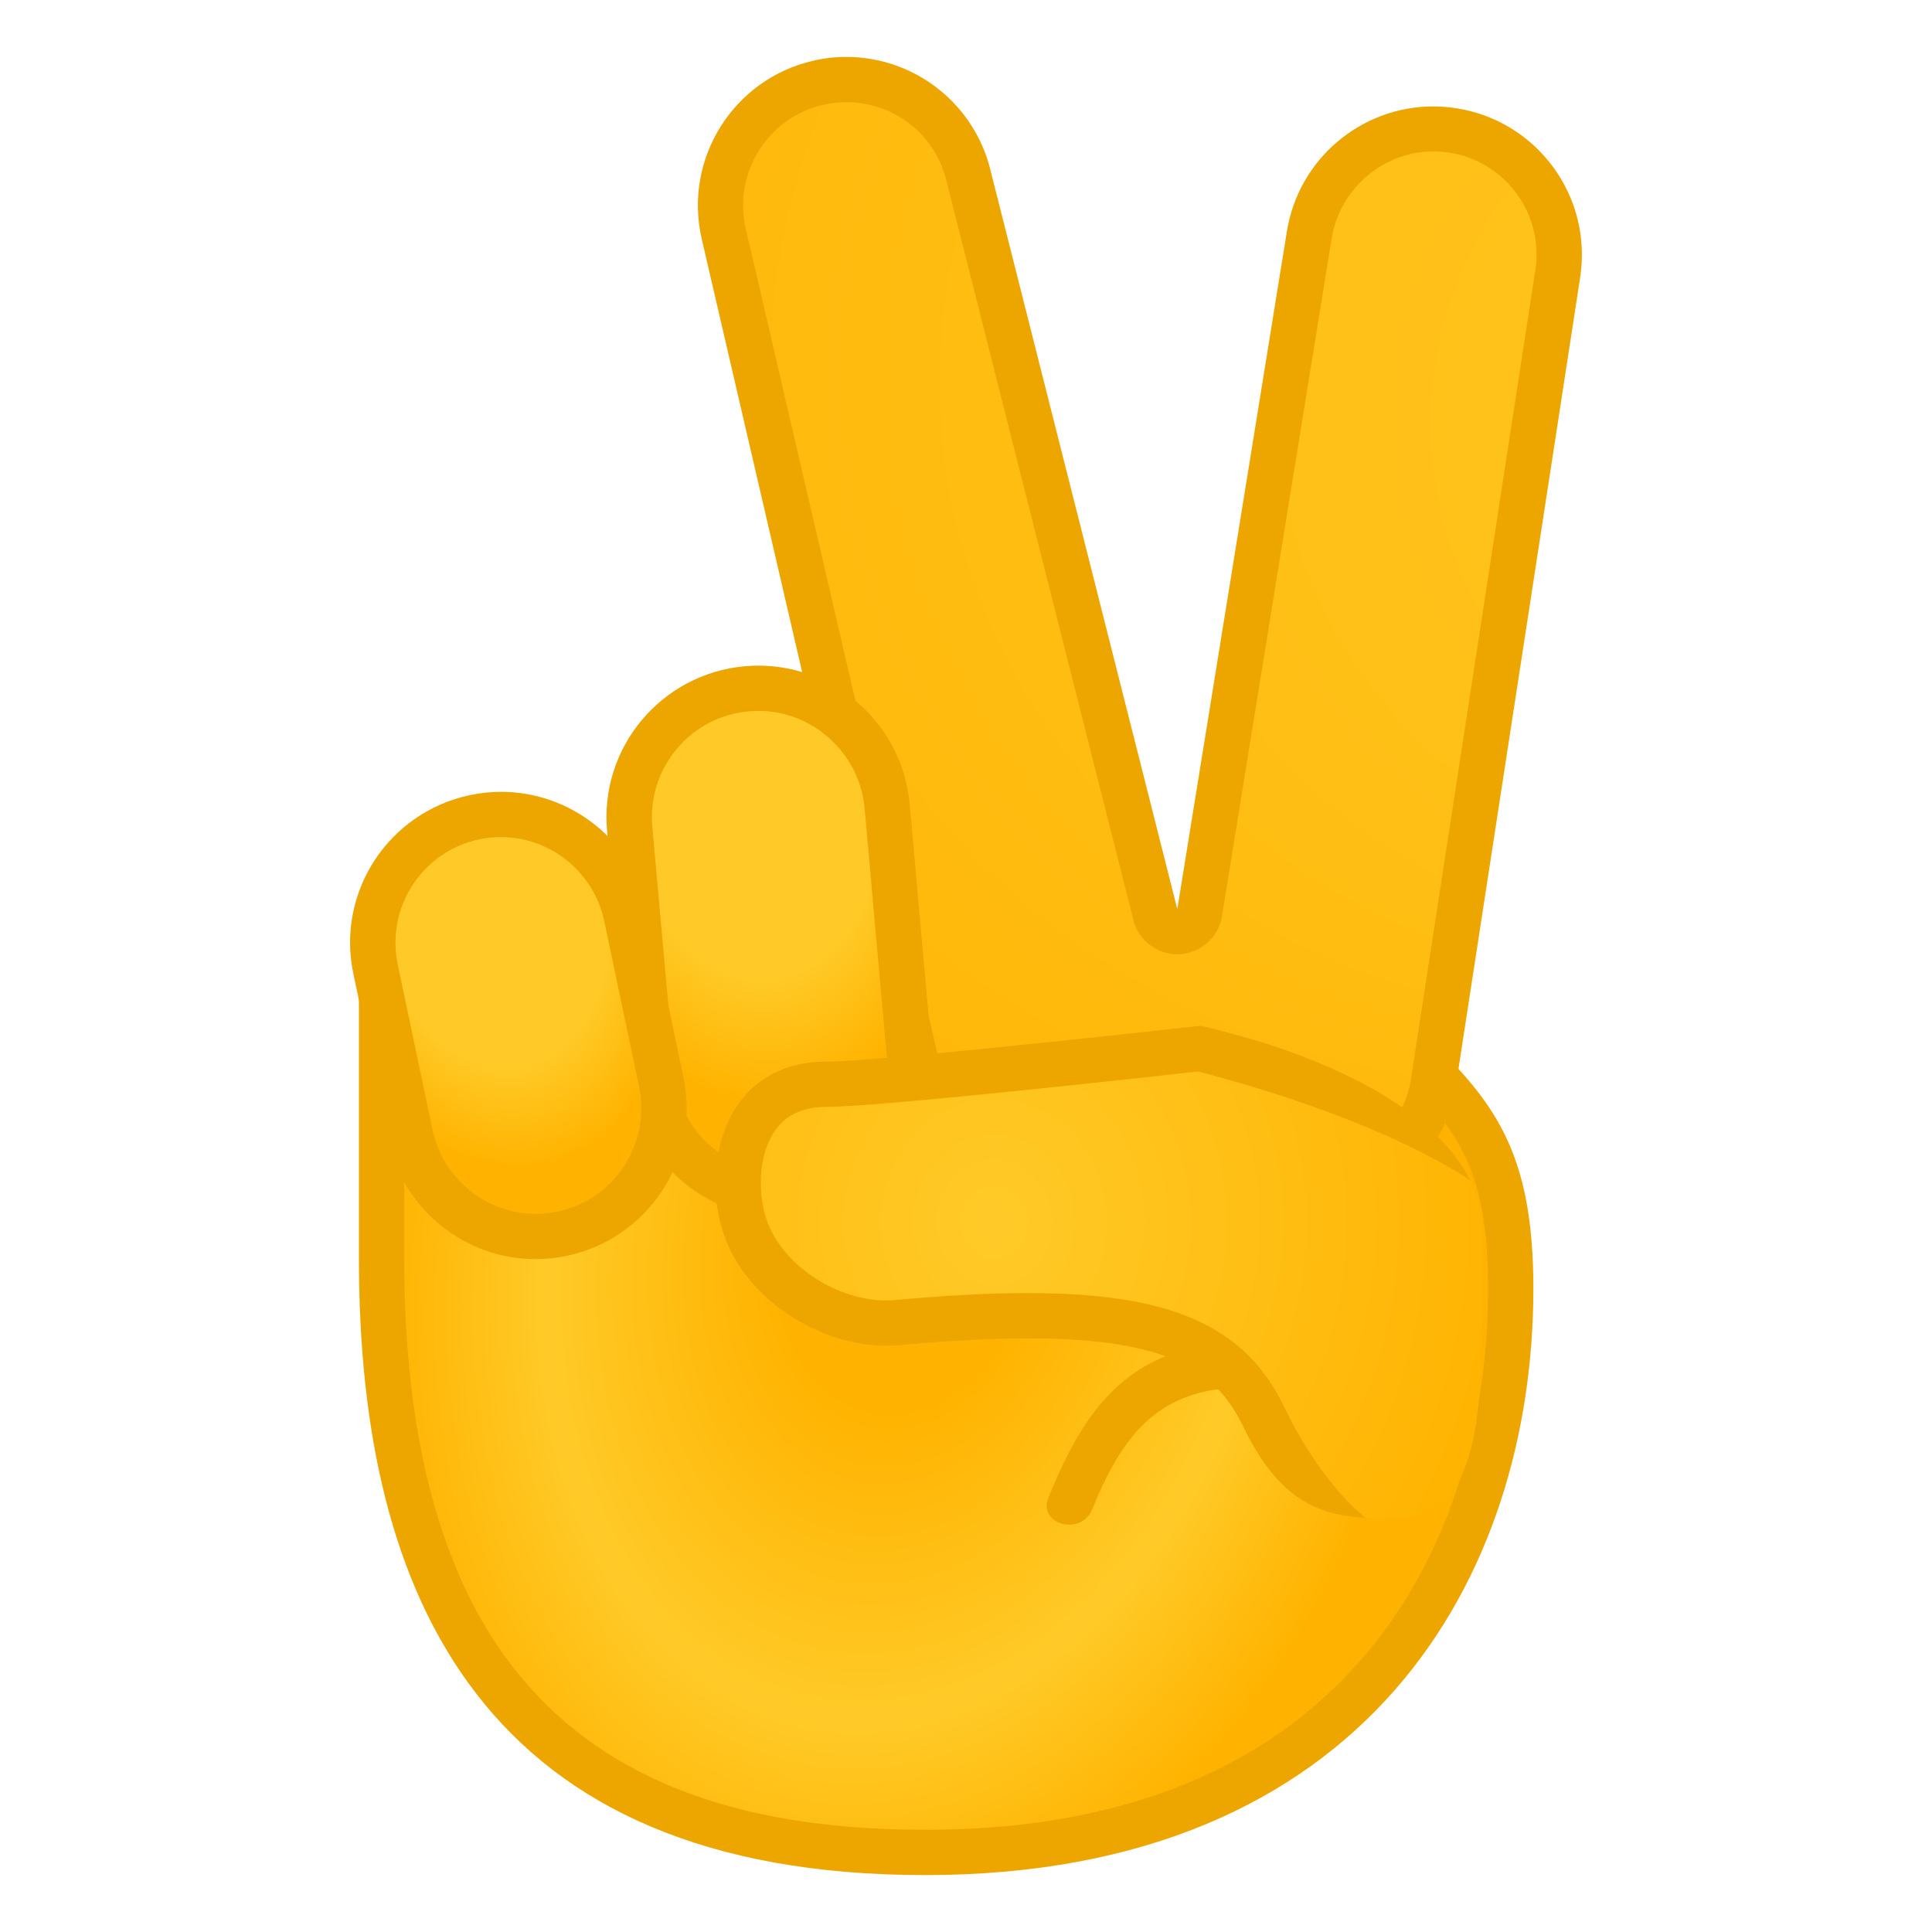
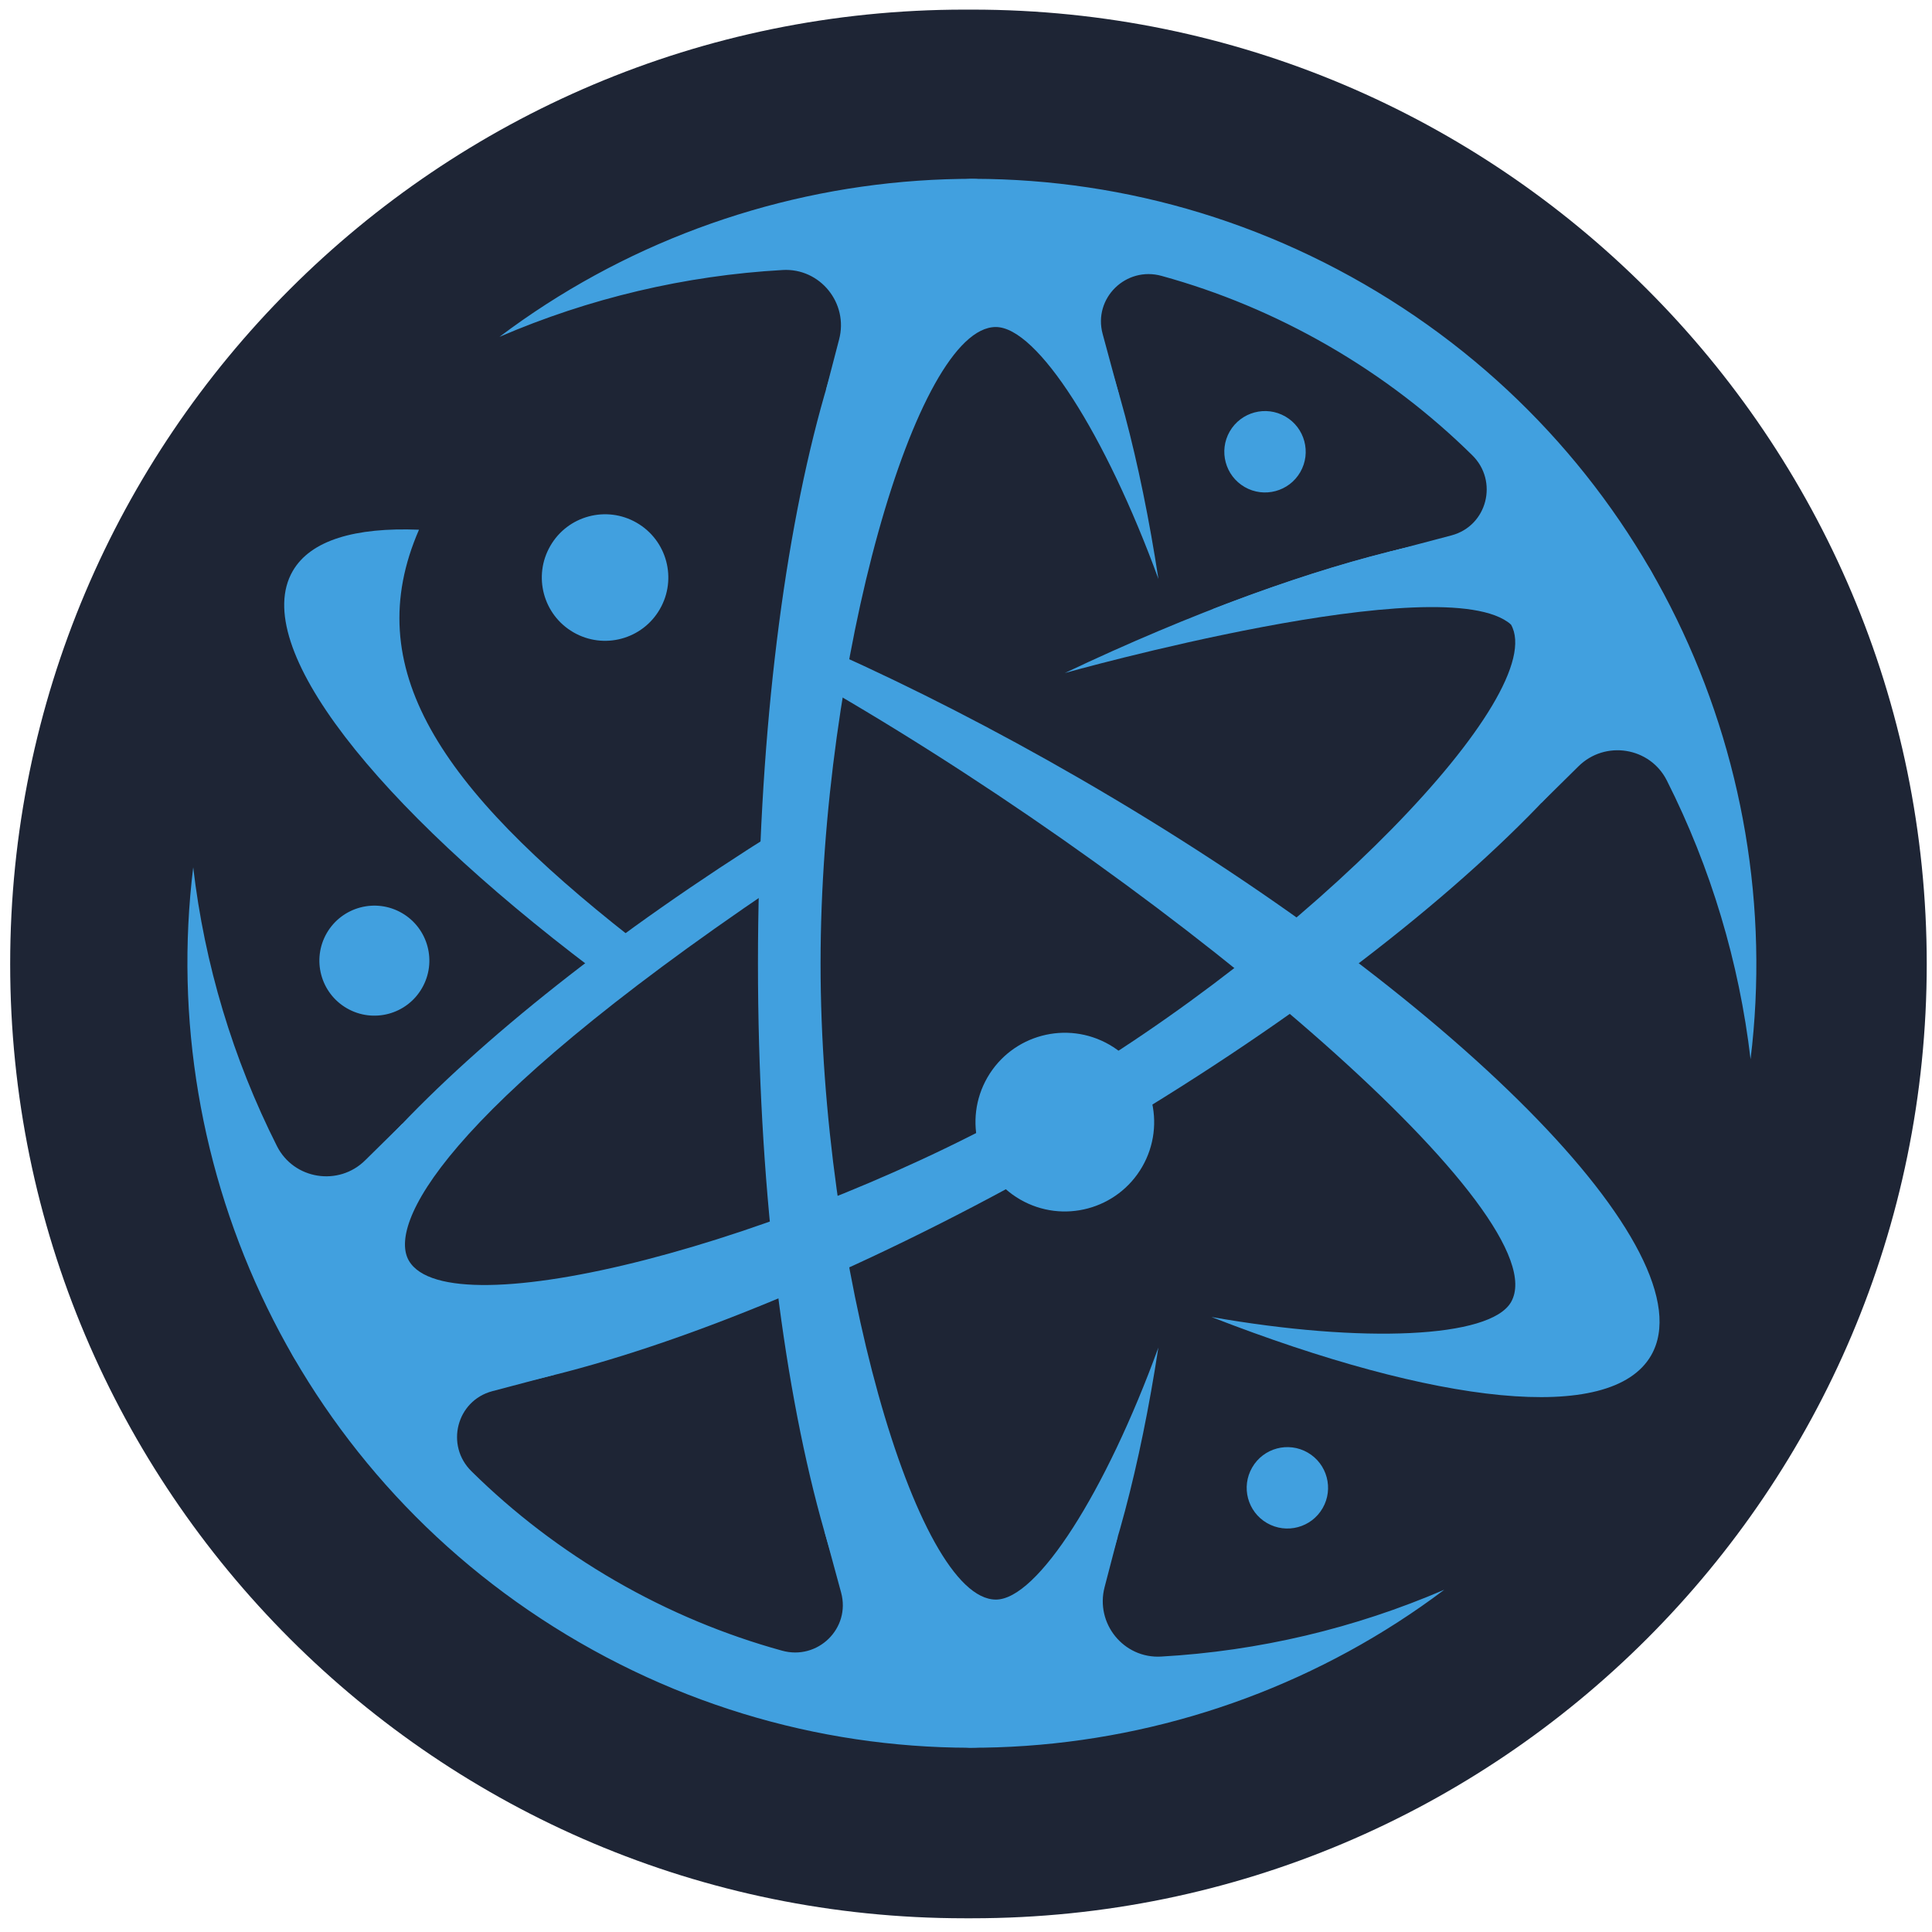
- <svg xmlns="http://www.w3.org/2000/svg" xmlns:xlink="http://www.w3.org/1999/xlink" width="800px" height="800px" viewBox="0 0 128 128" aria-hidden="true" role="img" class="iconify iconify--noto" preserveAspectRatio="xMidYMid meet">
-   <radialGradient id="IconifyId17ecdb2904d178eab21356" cx="20.035" cy="81.51" r="35.58" gradientTransform="matrix(.9391 .2342 -.3058 1.3142 66.323 -30.301)" gradientUnits="userSpaceOnUse">
-     <stop stop-color="#FFB300" offset=".249">
- 
- </stop>
-     <stop stop-color="#FFCA28" offset=".683">
- 
- </stop>
-     <stop stop-color="#FFB300" offset="1">
- 
- </stop>
-   </radialGradient>
-   <path d="M61.29 122.73c-24.23 0-36.01-12.86-36.01-39.31V61.14c0-.76.05-1.25.11-1.55c.7.44 1.95 1.56 2.91 2.42c3.31 2.96 7.84 7.02 13.07 7.02h.11c.18-.01 18.49-1.38 33.41-1.38c15.2 0 17.85 1.41 18.3 1.84c4.41 4.21 6.9 7.03 6.9 15.89c0 18.05-10.19 37.35-38.8 37.35z" fill="url(#IconifyId17ecdb2904d178eab21356)">
- 
- </path>
-   <path d="M26.78 62.67c.18.16.35.31.51.46c3.49 3.13 8.26 7.41 14.07 7.41c.08 0 .15 0 .23-.01c.18-.01 18.43-1.38 33.3-1.38c14.1 0 16.93 1.25 17.33 1.48c4.19 4.01 6.37 6.52 6.37 14.74c0 9.67-3 18.42-8.45 24.63c-6.54 7.45-16.24 11.23-28.85 11.23c-12.76 0-21.7-3.54-27.34-10.82c-4.76-6.15-7.17-15.22-7.17-26.98V62.67M25 57.9c-.79 0-1.22.9-1.22 3.24v22.28c0 22.44 8.29 40.81 37.51 40.81s40.3-19.71 40.3-38.86c0-9.2-2.66-12.47-7.36-16.97c-1.8-1.72-9.95-2.25-19.34-2.25c-15.16 0-33.53 1.39-33.53 1.39c-7.41-.01-13.78-9.64-16.36-9.64z" fill="#EDA600">
- 
- </path>
-   <radialGradient id="IconifyId17ecdb2904d178eab21357" cx="75.915" cy="20.049" r="71.484" fx="88.617" fy="-50.297" gradientTransform="matrix(0 1 -1.0519 0 97.004 -55.866)" gradientUnits="userSpaceOnUse">
-     <stop stop-color="#FFCA28" offset="0">
- 
- </stop>
-     <stop stop-color="#FFB300" offset="1">
- 
- </stop>
-   </radialGradient>
-   <path d="M87 78.81c-1 0-.98-.03-1.41-.1c-3.25-.5-5.97-2.88-6.84-6.06c-.16-.59-.69-1.02-1.29-1.09c-.06-.01-.14-.01-.21-.01c-.53 0-1.04.28-1.31.75a8.265 8.265 0 0 1-5.34 3.98c-.62.14-1.26.22-1.89.22c-3.89 0-7.23-2.65-8.11-6.45L47.95 15.49c-1.04-4.48 1.76-8.96 6.23-10c.62-.14 1.26-.22 1.89-.22c3.89 0 7.23 2.65 8.11 6.45l12.36 49.01c.17.67.78 1.27 1.46 1.27h.07c.71 0 1.3-.69 1.42-1.4l7.25-44.91c.62-4.04 4.16-7.11 8.23-7.11c.42 0 .86.02 1.28.08c4.54.7 7.67 4.95 6.97 9.49l-8.11 53.59c-.64 4.03-4.11 7.07-8.11 7.07z" fill="url(#IconifyId17ecdb2904d178eab21357)">
- 
- </path>
-   <path d="M56.08 6.77c3.19 0 5.92 2.18 6.65 5.29c0 .02.01.04.01.06l12.35 48.84A2.994 2.994 0 0 0 78 63.22h.13c1.42-.06 2.6-1.11 2.83-2.52l7.26-44.87c.51-3.3 3.41-5.8 6.74-5.8c.35 0 .7.03 1.05.08c3.72.57 6.29 4.07 5.71 7.79l-8.24 53.59c-.51 3.3-3.41 5.8-6.74 5.8a6.819 6.819 0 0 1-6.6-5.05a2.998 2.998 0 0 0-2.51-2.19c-.13-.02-.26-.02-.38-.02c-1.06 0-2.06.57-2.6 1.51c-.96 1.67-2.51 2.83-4.37 3.26c-.51.12-1.03.18-1.55.18c-3.19 0-5.92-2.18-6.65-5.29L49.41 15.15c-.85-3.67 1.44-7.35 5.11-8.2c.52-.12 1.04-.18 1.56-.18m0-3c-.74 0-1.48.08-2.23.26c-5.29 1.23-8.58 6.51-7.36 11.8l12.65 54.55c1.05 4.54 5.1 7.61 9.57 7.61c.74 0 1.48-.08 2.23-.26c2.77-.64 4.99-2.4 6.3-4.69c.99 3.64 4.03 6.54 7.99 7.15c.51.08 1.01.12 1.51.12c4.77 0 8.96-3.48 9.71-8.34l8.24-53.59c.83-5.37-2.86-10.39-8.22-11.21c-.51-.08-1.01-.12-1.51-.12c-4.77 0-8.96 3.48-9.71 8.34L78 60.23L65.65 11.39a9.842 9.842 0 0 0-9.57-7.62z" fill="#EDA600">
- 
- </path>
-   <radialGradient id="IconifyId17ecdb2904d178eab21358" cx="-242.96" cy="-47.686" r="21.476" gradientTransform="matrix(.1042 .9917 -.6606 .0732 43.587 296.18)" gradientUnits="userSpaceOnUse">
-     <stop stop-color="#FFCA28" offset=".599">
- 
- </stop>
-     <stop stop-color="#FFB300" offset="1">
- 
- </stop>
-   </radialGradient>
-   <path d="M51.71 79.16c-4.46 0-8.11-3.35-8.51-7.79l-1.47-16.44c-.2-2.28.49-4.5 1.96-6.25s3.53-2.83 5.8-3.04c.26-.02.52-.04.78-.04a8.51 8.51 0 0 1 8.51 7.79l1.47 16.44c.2 2.28-.49 4.5-1.96 6.25s-3.53 2.83-5.8 3.04c-.27.03-.53.04-.78.04z" fill="url(#IconifyId17ecdb2904d178eab21358)">
- 
- </path>
-   <path d="M50.26 47.1c3.61 0 6.69 2.82 7.02 6.43l1.47 16.44c.17 1.88-.4 3.71-1.61 5.15a6.967 6.967 0 0 1-4.79 2.5a7.018 7.018 0 0 1-7.66-6.4l-1.47-16.44c-.17-1.88.4-3.71 1.61-5.15a6.967 6.967 0 0 1 4.79-2.5c.21-.02.42-.03.64-.03m-.01-3c-.3 0-.6.01-.91.04c-5.53.5-9.62 5.38-9.12 10.91L41.7 71.5c.47 5.23 4.86 9.16 10.01 9.16c.3 0 .6-.01.91-.04c5.53-.5 9.62-5.38 9.12-10.91l-1.47-16.44c-.48-5.24-4.87-9.17-10.02-9.17z" fill="#EDA600">
- 
- </path>
-   <radialGradient id="IconifyId17ecdb2904d178eab21359" cx="-357.28" cy="-158.66" r="18.083" gradientTransform="matrix(.1962 .9415 -.6662 .1385 -3.086 418.51)" gradientUnits="userSpaceOnUse">
-     <stop stop-color="#FFCA28" offset=".599">
- 
- </stop>
-     <stop stop-color="#FFB300" offset="1">
- 
- </stop>
-   </radialGradient>
-   <path d="M35.49 81.92c-3.99 0-7.48-2.84-8.3-6.74L24.88 64.2c-.47-2.22-.04-4.49 1.2-6.39s3.14-3.2 5.36-3.67c.58-.12 1.17-.18 1.76-.18c3.99 0 7.48 2.84 8.3 6.74l2.31 10.98c.47 2.22.04 4.49-1.2 6.39s-3.14 3.2-5.36 3.67c-.58.12-1.18.18-1.76.18z" fill="url(#IconifyId17ecdb2904d178eab21359)">
- 
- </path>
-   <path d="M33.2 55.46c3.28 0 6.15 2.34 6.83 5.55l2.31 10.98c.79 3.77-1.63 7.49-5.4 8.28c-.48.1-.97.15-1.45.15c-3.28 0-6.15-2.34-6.83-5.55l-2.31-10.98c-.79-3.77 1.63-7.49 5.4-8.28c.48-.1.96-.15 1.45-.15m0-3c-.68 0-1.37.07-2.07.22c-5.4 1.14-8.86 6.43-7.72 11.83l2.31 10.98c.99 4.71 5.14 7.93 9.77 7.93c.68 0 1.37-.07 2.07-.22c5.4-1.14 8.86-6.43 7.72-11.83l-2.31-10.98c-1-4.7-5.15-7.93-9.77-7.93z" fill="#EDA600">
- 
- </path>
-   <path d="M87.89 89.9c-3.71-1.09-7.79-1.48-11.37.26c-3.7 1.8-5.57 5.42-7.06 9.06c-.73 1.79 2.17 2.56 2.89.8c1.23-3 2.8-6.05 5.96-7.35c2.85-1.18 5.91-.72 8.78.13c1.86.54 2.65-2.35.8-2.9z" fill="#EDA600">
- 
- </path>
-   <defs>
-     <path id="IconifyId17ecdb2904d178eab21360" d="M54.83 70.33c-7.26 0-8.46 7.56-6.72 11.88c1.73 4.32 6.89 7.33 11.49 6.91c16.48-1.51 20.62.94 22.77 5.4c2.96 6.16 6.49 6.07 10.12 6.07c6.51 0 5.54-9.56 5.76-18.61c.26-10.22-18.7-14.02-18.7-14.02s-21.25 2.37-24.72 2.37z">
- 
- </path>
-   </defs>
-   <clipPath id="IconifyId17ecdb2904d178eab21361">
-     <use xlink:href="#IconifyId17ecdb2904d178eab21360">
- 
- </use>
-   </clipPath>
-   <g clip-path="url(#IconifyId17ecdb2904d178eab21361)">
-     <radialGradient id="IconifyId17ecdb2904d178eab21362" cx="-220.71" cy="233.9" r="44.262" gradientTransform="matrix(.7956 0 0 .8691 241.45 -122.3)" gradientUnits="userSpaceOnUse">
-       <stop stop-color="#FFCA28" offset="0">
- 
- </stop>
-       <stop stop-color="#FFB300" offset="1">
- 
- </stop>
-     </radialGradient>
-     <path d="M93.38 103.53c-2.97-.05-6.94-4.02-9.66-9.66c-2.32-4.82-6.69-6.7-15.61-6.7c-2.5 0-5.32.15-8.65.45c-.24.02-.49.03-.73.03c-3.82 0-7.88-2.64-9.23-6.01c-.84-2.09-.91-5.35.58-7.55c1.02-1.5 2.62-2.27 4.75-2.27c3.34 0 22.08-2.07 24.63-2.36c6.85 1.63 23.91 7.24 24.62 14.6c.76 7.99-.25 13.58-3.01 16.62c-1.73 1.91-4.15 2.83-7.39 2.83l-.3.02z" fill="url(#IconifyId17ecdb2904d178eab21362)">
- 
- </path>
-     <path d="M79.36 70.99c1.55.39 6.59 1.73 11.66 3.89c7.07 3.02 11.29 6.42 11.57 9.33c.72 7.55-.16 12.75-2.63 15.47c-1.43 1.58-3.49 2.34-6.28 2.34h-.27c-2.03-.04-5.7-3.34-8.33-8.81c-2.58-5.36-7.49-7.54-16.96-7.54c-2.54 0-5.42.15-8.79.46c-.19.02-.39.03-.6.03c-3.25 0-6.7-2.23-7.84-5.07c-.67-1.68-.75-4.4.43-6.15c.73-1.08 1.88-1.61 3.51-1.61c3.34 0 20.73-1.91 24.53-2.34m.19-3.04s-21.25 2.38-24.72 2.38c-7.26 0-8.46 7.56-6.72 11.88c1.63 4.05 6.26 6.95 10.62 6.95c.29 0 .58-.01.87-.04c3.31-.3 6.12-.45 8.51-.45c9.55 0 12.54 2.28 14.25 5.85c2.96 6.16 7.36 10.45 10.98 10.51h.32c12.05 0 12.76-12.1 11.9-21.1c-.96-10.17-26.01-15.98-26.01-15.98z" fill="#EDA600">
- 
- </path>
+ <svg xmlns="http://www.w3.org/2000/svg" width="100%" height="100%" viewBox="0 0 500 500" version="1.1" xml:space="preserve" style="fill-rule:evenodd;clip-rule:evenodd;stroke-linejoin:round;stroke-miterlimit:2;">
+   <g transform="matrix(1,0,0,1,-522.485,0)">
+     <g id="Artboard1" transform="matrix(1.00025,0,0,1.00025,1108.67,51.4441)">
+       <rect x="-586.036" y="-51.431" width="499.877" height="499.877" style="fill:none;" />
+       <g transform="matrix(1.00268,0,0,0.999754,-1110.93,-51.4314)">
+         <path d="M1020.67,249.468C1020.67,113.157 910.323,2.49 774.41,2.49L772.371,2.49C636.458,2.49 526.114,113.157 526.114,249.468C526.114,385.779 636.458,496.445 772.371,496.445L774.41,496.445C910.323,496.445 1020.67,385.779 1020.67,249.468Z" style="fill:rgb(30,37,53);" />
+       </g>
+       <g transform="matrix(0.83156,0,0,0.83156,-978.098,-11.6118)">
+         <g transform="matrix(-2.44085,0,0,-2.44085,4952.51,2448.6)">
+           <path d="M1736.08,988.375C1731.31,988.65 1727.66,984.142 1728.89,979.51L1730.56,973.103L1728.56,971.952C1724.01,984.366 1718.38,991.701 1712.29,991.707C1706.13,991.7 1700.45,984.246 1695.9,971.656L1693.17,972.388L1695.29,980.217C1696.53,984.78 1692.31,988.897 1687.76,987.619C1680.49,985.618 1673.36,982.665 1666.52,978.716C1659.68,974.767 1653.56,970.065 1648.19,964.775C1644.81,961.468 1646.26,955.754 1650.83,954.545L1658.68,952.473L1657.94,949.741C1644.76,952.09 1635.47,950.899 1632.39,945.574C1629.35,940.296 1632.88,931.749 1641.36,921.597L1639.36,920.446L1634.65,925.095C1631.25,928.475 1625.52,927.57 1623.37,923.296C1617.76,912.172 1614.15,900.128 1612.7,887.77C1607.97,926.389 1626.15,965.904 1661.98,986.587C1697.8,1007.27 1741.11,1003.26 1772.18,979.855C1760.76,984.78 1748.52,987.674 1736.08,988.375Z" style="fill:rgb(65,160,223);fill-rule:nonzero;" />
+         </g>
+         <g transform="matrix(-2.44085,0,0,-2.44085,4952.51,2448.6)">
+           <path d="M1687.84,811.625C1692.62,811.35 1696.26,815.858 1695.04,820.49L1693.37,826.897L1695.36,828.048C1699.92,815.634 1705.55,808.299 1711.64,808.293C1717.79,808.301 1723.47,815.754 1728.03,828.344L1730.76,827.612L1728.63,819.783C1727.39,815.22 1731.61,811.103 1736.17,812.381C1743.43,814.382 1750.57,817.335 1757.41,821.284C1764.24,825.233 1770.37,829.935 1775.73,835.225C1779.12,838.533 1777.66,844.246 1773.09,845.456L1765.25,847.527L1765.98,850.259C1779.16,847.91 1788.46,849.101 1791.54,854.427C1794.58,859.704 1791.04,868.251 1782.57,878.403L1784.56,879.554L1789.28,874.905C1792.67,871.525 1798.4,872.43 1800.55,876.704C1806.16,887.828 1809.78,899.872 1811.22,912.23C1815.96,873.611 1797.77,834.096 1761.95,813.413C1726.13,792.729 1682.82,796.736 1651.74,820.145C1663.17,815.22 1675.4,812.326 1687.84,811.625Z" style="fill:rgb(65,160,223);fill-rule:nonzero;" />
+         </g>
+         <g transform="matrix(-2.44085,0,0,-2.44085,4952.51,2448.6)">
+           <path d="M1798.54,949.991C1796.27,953.927 1790.6,955.595 1782.44,955.268C1790.11,937.658 1779.81,922.452 1755.48,903.345L1760.29,899.263C1788.04,920.231 1804.06,940.44 1798.54,949.991Z" style="fill:rgb(65,160,223);fill-rule:nonzero;" />
+         </g>
+         <g transform="matrix(-2.44085,0,0,-2.44085,4952.51,2448.6)">
+           <path d="M1729.48,939.62C1719.5,935.138 1708.98,929.765 1698.33,923.615C1650.51,896.003 1617.85,863.058 1625.38,850.009C1630.48,841.175 1652.72,843.732 1681.42,854.911C1662.13,851.518 1645.89,852.217 1643.24,856.8C1637.03,867.558 1684.56,908.343 1729.77,934.658L1729.48,939.62Z" style="fill:rgb(65,160,223);fill-rule:nonzero;" />
+         </g>
+         <g transform="matrix(-2.44085,0,0,-2.44085,4952.51,2448.6)">
+           <path d="M1736.57,917.006L1737.17,909.658C1779.74,880.848 1786.35,866.612 1783.73,862.093C1778.63,853.272 1735.46,864.146 1702.32,883.287C1669.16,902.435 1638.15,934.373 1643.25,943.194C1645.9,947.778 1662.13,948.472 1681.43,945.088C1652.74,956.252 1630.49,958.843 1625.38,949.994C1617.85,936.946 1650.51,904.003 1698.33,876.387C1746.16,848.77 1791.01,836.957 1798.54,850.006C1805.48,862.032 1778.3,890.933 1736.57,917.006Z" style="fill:rgb(65,160,223);fill-rule:nonzero;" />
+         </g>
+         <g transform="matrix(-2.44085,0,0,-2.44085,4952.51,2448.6)">
+           <path d="M1711.96,999.986C1701.75,999.988 1692.86,979.419 1688.18,948.986C1694.91,967.398 1703.62,981.106 1708.91,981.107C1719.1,981.112 1731.25,938.287 1731.25,899.991C1731.26,861.722 1719.09,818.894 1708.9,818.889C1703.61,818.888 1694.9,832.608 1688.19,851.01C1692.87,820.568 1701.75,800.017 1711.96,800.014C1727.03,800.014 1739.23,844.771 1739.23,899.999C1739.22,955.226 1727.03,999.985 1711.96,999.986Z" style="fill:rgb(65,160,223);fill-rule:nonzero;" />
+         </g>
+         <g transform="matrix(-2.44085,0,0,-2.44085,4952.51,2448.6)">
+           <path d="M1700.11,937.003C1667.53,952.441 1639.63,958.951 1628.93,953.272L1643.25,943.194C1651.74,950.611 1700.11,937.003 1700.11,937.003Z" style="fill:rgb(65,160,223);fill-rule:nonzero;" />
+         </g>
+         <g transform="matrix(-2.44085,0,0,-2.44085,4952.51,2448.6)">
+           <path d="M1784.62,906.409C1787.97,908.345 1792.26,907.196 1794.2,903.843C1796.13,900.489 1794.99,896.201 1791.63,894.264C1788.28,892.328 1783.99,893.477 1782.06,896.831C1780.12,900.184 1781.27,904.473 1784.62,906.409Z" style="fill:rgb(65,160,223);fill-rule:nonzero;" />
+         </g>
+         <g transform="matrix(-2.44085,0,0,-2.44085,4952.51,2448.6)">
+           <path d="M1677.19,960.713C1674.71,959.28 1671.53,960.13 1670.1,962.611C1668.67,965.093 1669.52,968.266 1672,969.699C1674.48,971.131 1677.65,970.281 1679.09,967.8C1680.52,965.318 1679.67,962.145 1677.19,960.713Z" style="fill:rgb(65,160,223);fill-rule:nonzero;" />
+         </g>
+         <g transform="matrix(-2.44085,0,0,-2.44085,4952.51,2448.6)">
+           <path d="M1669.15,837.629C1671.63,839.061 1674.8,838.211 1676.23,835.73C1677.67,833.248 1676.82,830.075 1674.34,828.643C1671.85,827.21 1668.68,828.06 1667.25,830.542C1665.82,833.023 1666.67,836.196 1669.15,837.629Z" style="fill:rgb(65,160,223);fill-rule:nonzero;" />
+         </g>
+         <g transform="matrix(-2.44085,0,0,-2.44085,4952.51,2448.6)">
+           <path d="M1762.75,942.188C1758.89,939.961 1753.96,941.282 1751.74,945.139C1749.51,948.997 1750.83,953.929 1754.69,956.156C1758.54,958.383 1763.48,957.061 1765.7,953.204C1767.93,949.347 1766.61,944.415 1762.75,942.188Z" style="fill:rgb(65,160,223);fill-rule:nonzero;" />
+         </g>
+         <g transform="matrix(-2.44085,0,0,-2.44085,4952.51,2448.6)">
+           <path d="M1705.81,869.89C1700.36,866.745 1693.4,868.611 1690.25,874.059C1687.11,879.506 1688.97,886.472 1694.42,889.616C1699.87,892.762 1706.83,890.895 1709.98,885.448C1713.12,880.001 1711.25,873.035 1705.81,869.89Z" style="fill:rgb(65,160,223);fill-rule:nonzero;" />
+         </g>
+       </g>
+     </g>
  </g>
</svg>
